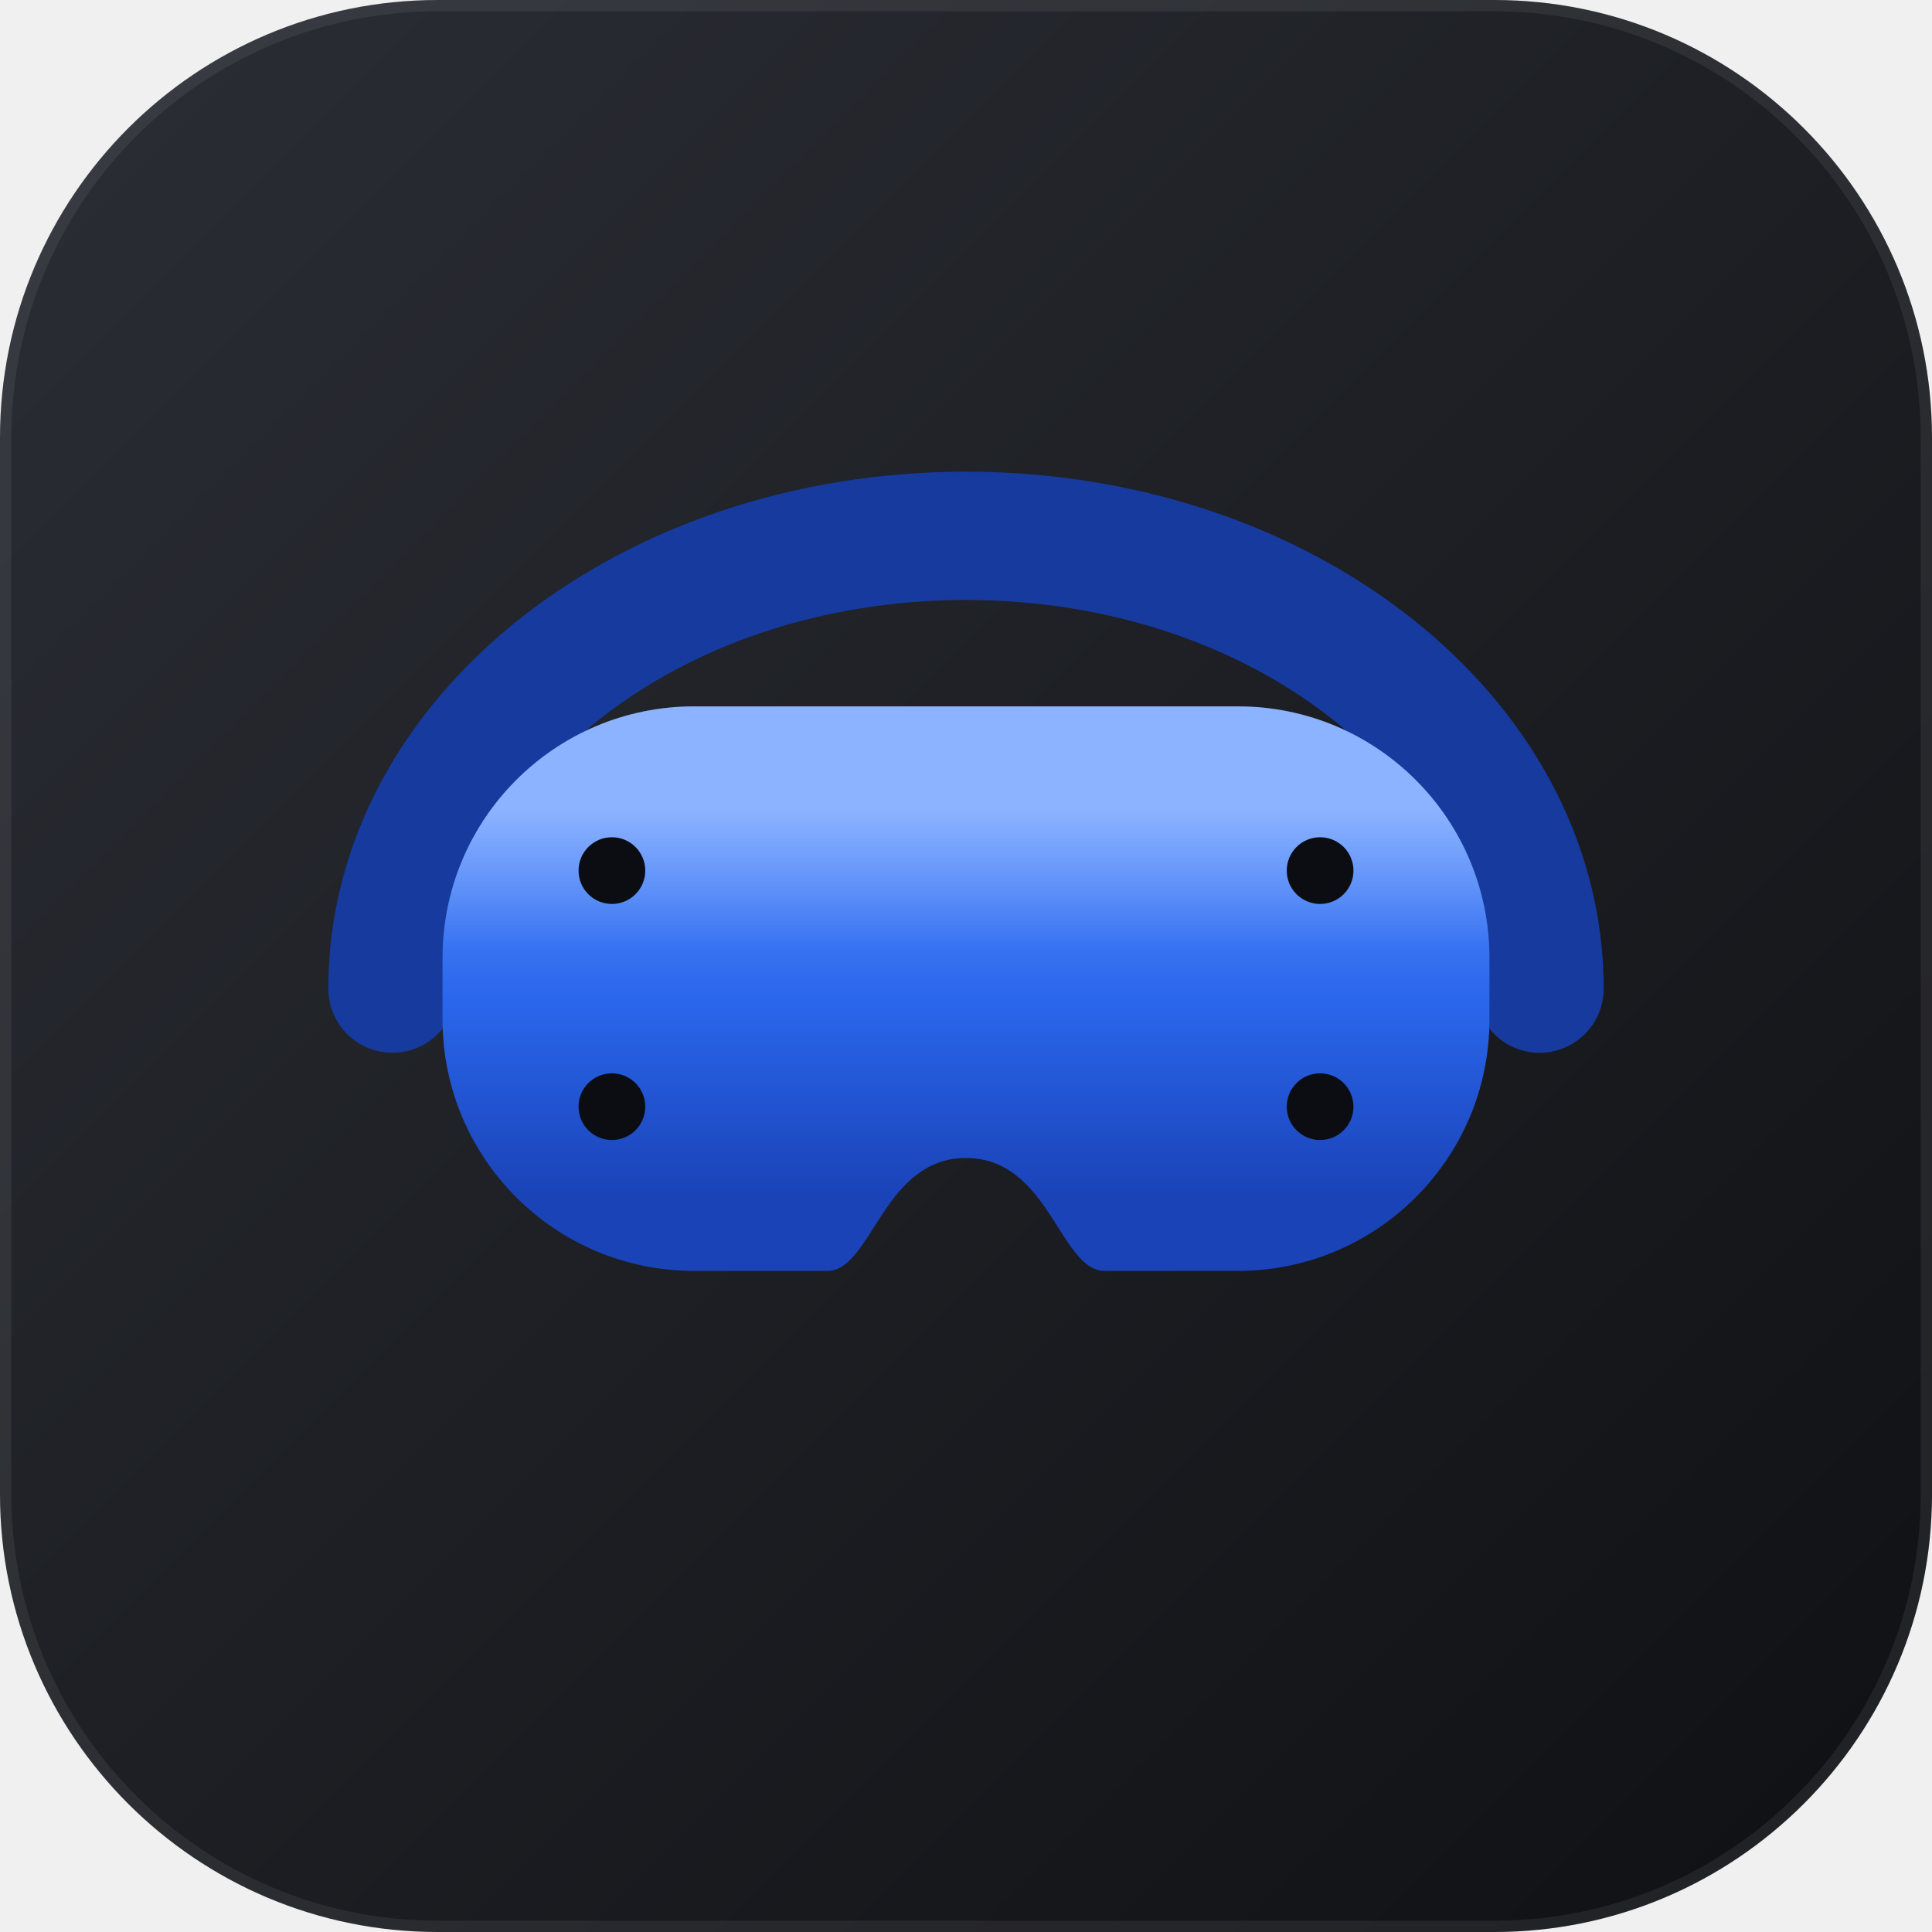
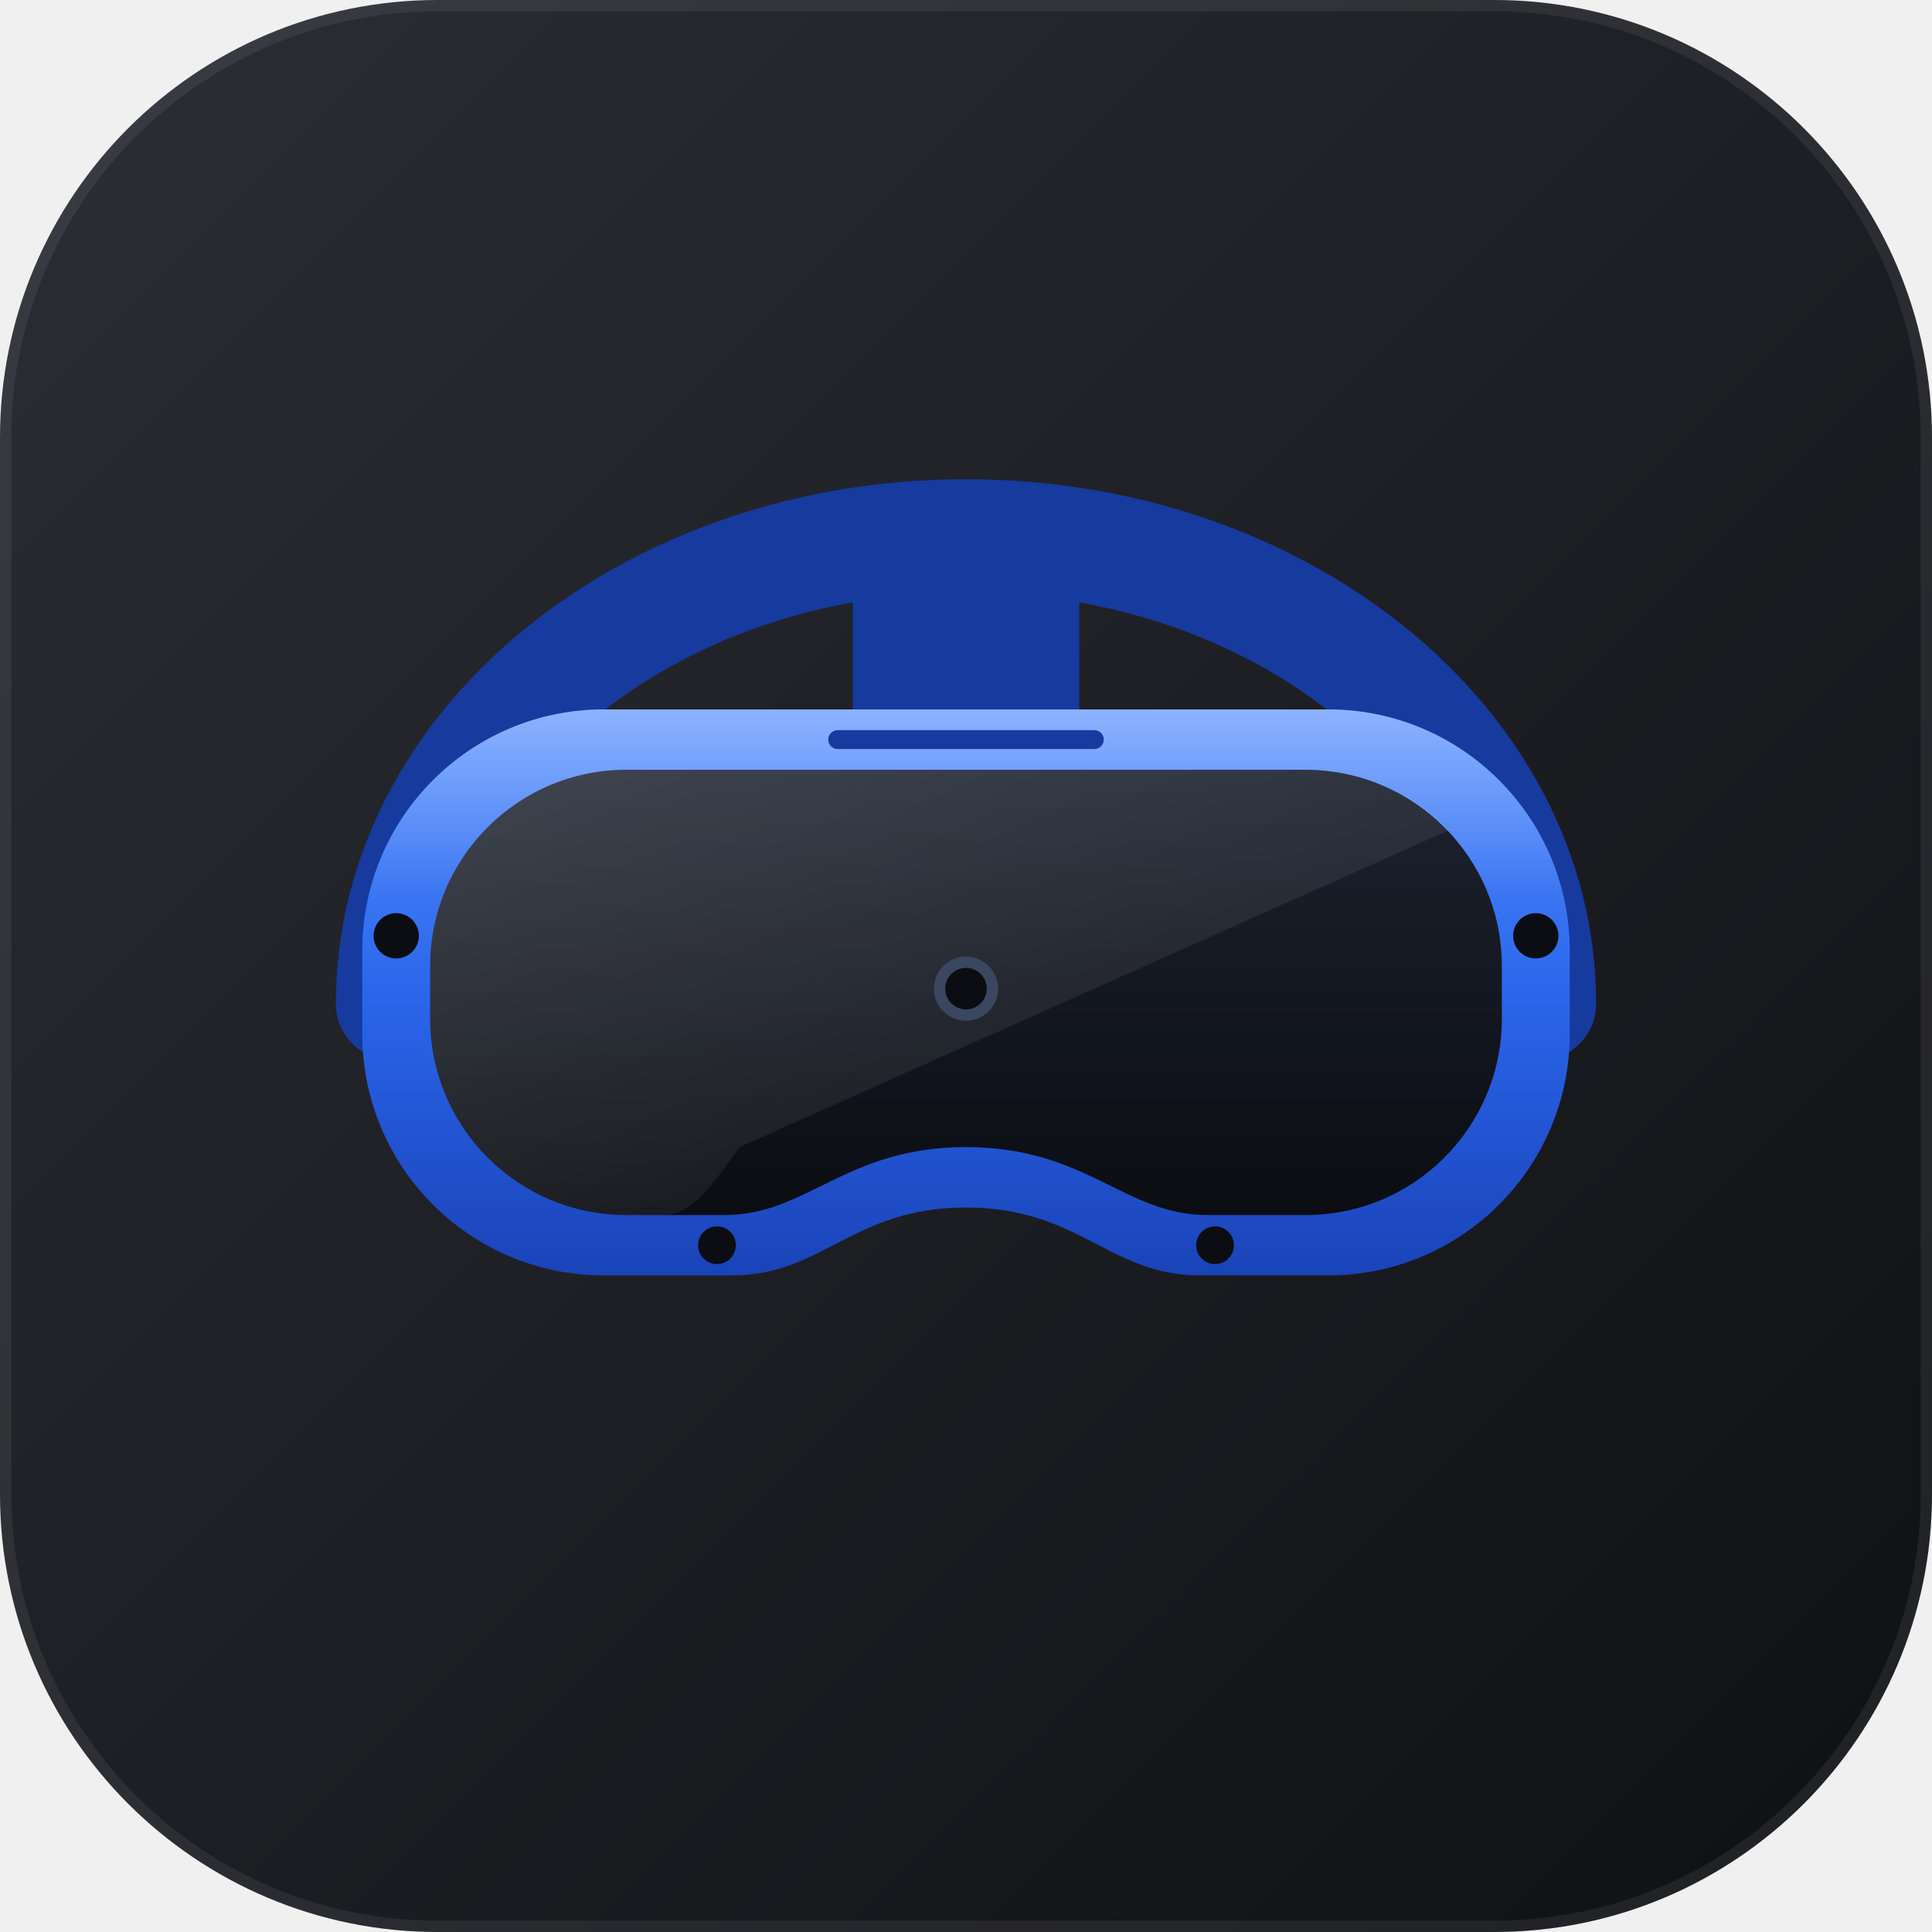
<svg xmlns="http://www.w3.org/2000/svg" viewBox="0 0 512 512">
  <defs>
    <linearGradient id="bg" x1="0" y1="0" x2="1" y2="1">
      <stop offset="0" stop-color="#2b2e35" />
      <stop offset="1" stop-color="#0f1013" />
    </linearGradient>
-     <linearGradient id="blue" x1="0" y1="190" x2="0" y2="340" gradientUnits="userSpaceOnUse">
+     <linearGradient id="blue" x1="0" y1="188" x2="0" y2="338" gradientUnits="userSpaceOnUse">
      <stop offset="0" stop-color="#5a92ff" />
      <stop offset="0.5" stop-color="#2a66ec" />
      <stop offset="1" stop-color="#1a43b8" />
    </linearGradient>
-     <linearGradient id="sheen" x1="0" y1="190" x2="0" y2="280" gradientUnits="userSpaceOnUse">
+     <linearGradient id="sheen" x1="0" y1="188" x2="0" y2="270" gradientUnits="userSpaceOnUse">
      <stop offset="0" stop-color="#ffffff" stop-opacity="0.3" />
      <stop offset="0.6" stop-color="#ffffff" stop-opacity="0" />
+     </linearGradient>
+     <linearGradient id="glass" x1="0" y1="204" x2="0" y2="322" gradientUnits="userSpaceOnUse">
+       <stop offset="0" stop-color="#1c2230" />
+       <stop offset="1" stop-color="#0b0d12" />
+     </linearGradient>
+     <linearGradient id="glint" x1="0" y1="0" x2="1" y2="1">
+       <stop offset="0" stop-color="#ffffff" stop-opacity="0.16" />
+       <stop offset="1" stop-color="#ffffff" stop-opacity="0" />
    </linearGradient>
  </defs>
  <rect width="512" height="512" rx="116" fill="url(#bg)" />
  <rect x="1.5" y="1.5" width="509" height="509" rx="114.5" fill="none" stroke="#ffffff" stroke-opacity="0.07" stroke-width="3" />
-   <path d="M104 262 A152 120 0 0 1 408 262" fill="none" stroke="#163a9e" stroke-width="34" stroke-linecap="round" />
-   <g transform="translate(256 262) scale(0.68) translate(-256 -260)">
-     <path d="M150 150 H362 A98 98 0 0 1 460 248 V272 A98 98 0 0 1 362 370 H310 C292.7 370 288.4 326 256 326 C223.6 326 219.3 370 202 370 H150 A98 98 0 0 1 52 272 V248 A98 98 0 0 1 150 150 Z" fill="url(#blue)" />
-     <path d="M150 150 H362 A98 98 0 0 1 460 248 V272 A98 98 0 0 1 362 370 H310 C292.7 370 288.4 326 256 326 C223.6 326 219.3 370 202 370 H150 A98 98 0 0 1 52 272 V248 A98 98 0 0 1 150 150 Z" fill="url(#sheen)" />
-     <circle cx="118" cy="214" r="13" fill="#0b0d12" />
-     <circle cx="394" cy="214" r="13" fill="#0b0d12" />
-     <circle cx="118" cy="306" r="13" fill="#0b0d12" />
-     <circle cx="394" cy="306" r="13" fill="#0b0d12" />
-   </g>
+   <path d="M104 266 A152 124 0 0 1 408 266" fill="none" stroke="#163a9e" stroke-width="30" stroke-linecap="round" />
+   <rect x="226" y="134" width="60" height="80" rx="12" fill="#163a9e" />
+   <path d="M160 188 H352 A64 64 0 0 1 416 252 V274 A64 64 0 0 1 352 338 H318 C294 338 286 320 256 320 C226 320 218 338 194 338 H160 A64 64 0 0 1 96 274 V252 A64 64 0 0 1 160 188 Z" fill="url(#blue)" />
+   <path d="M160 188 H352 A64 64 0 0 1 416 252 V274 A64 64 0 0 1 352 338 H318 C294 338 286 320 256 320 C226 320 218 338 194 338 H160 A64 64 0 0 1 96 274 V252 A64 64 0 0 1 160 188 Z" fill="url(#sheen)" />
+   <path d="M166 204 H346 A52 52 0 0 1 398 256 V270 A52 52 0 0 1 346 322 H320 C298 322 288 304 256 304 C224 304 214 322 192 322 H166 A52 52 0 0 1 114 270 V256 A52 52 0 0 1 166 204 Z" fill="url(#glass)" />
+   <path d="M166 204 H346 A52 52 0 0 1 384 220 L196 304 C190 312 184 322 176 322 H166 A52 52 0 0 1 114 270 V256 A52 52 0 0 1 166 204 Z" fill="url(#glint)" />
+   <circle cx="256" cy="262" r="7" fill="#0b0d12" stroke="#3b4660" stroke-width="3" />
+   <path d="M222 196 H290" stroke="#163a9e" stroke-width="5" stroke-linecap="round" />
+   <circle cx="105" cy="248" r="6" fill="#0b0d12" />
+   <circle cx="407" cy="248" r="6" fill="#0b0d12" />
+   <circle cx="190" cy="330" r="5" fill="#0b0d12" />
+   <circle cx="322" cy="330" r="5" fill="#0b0d12" />
</svg>
